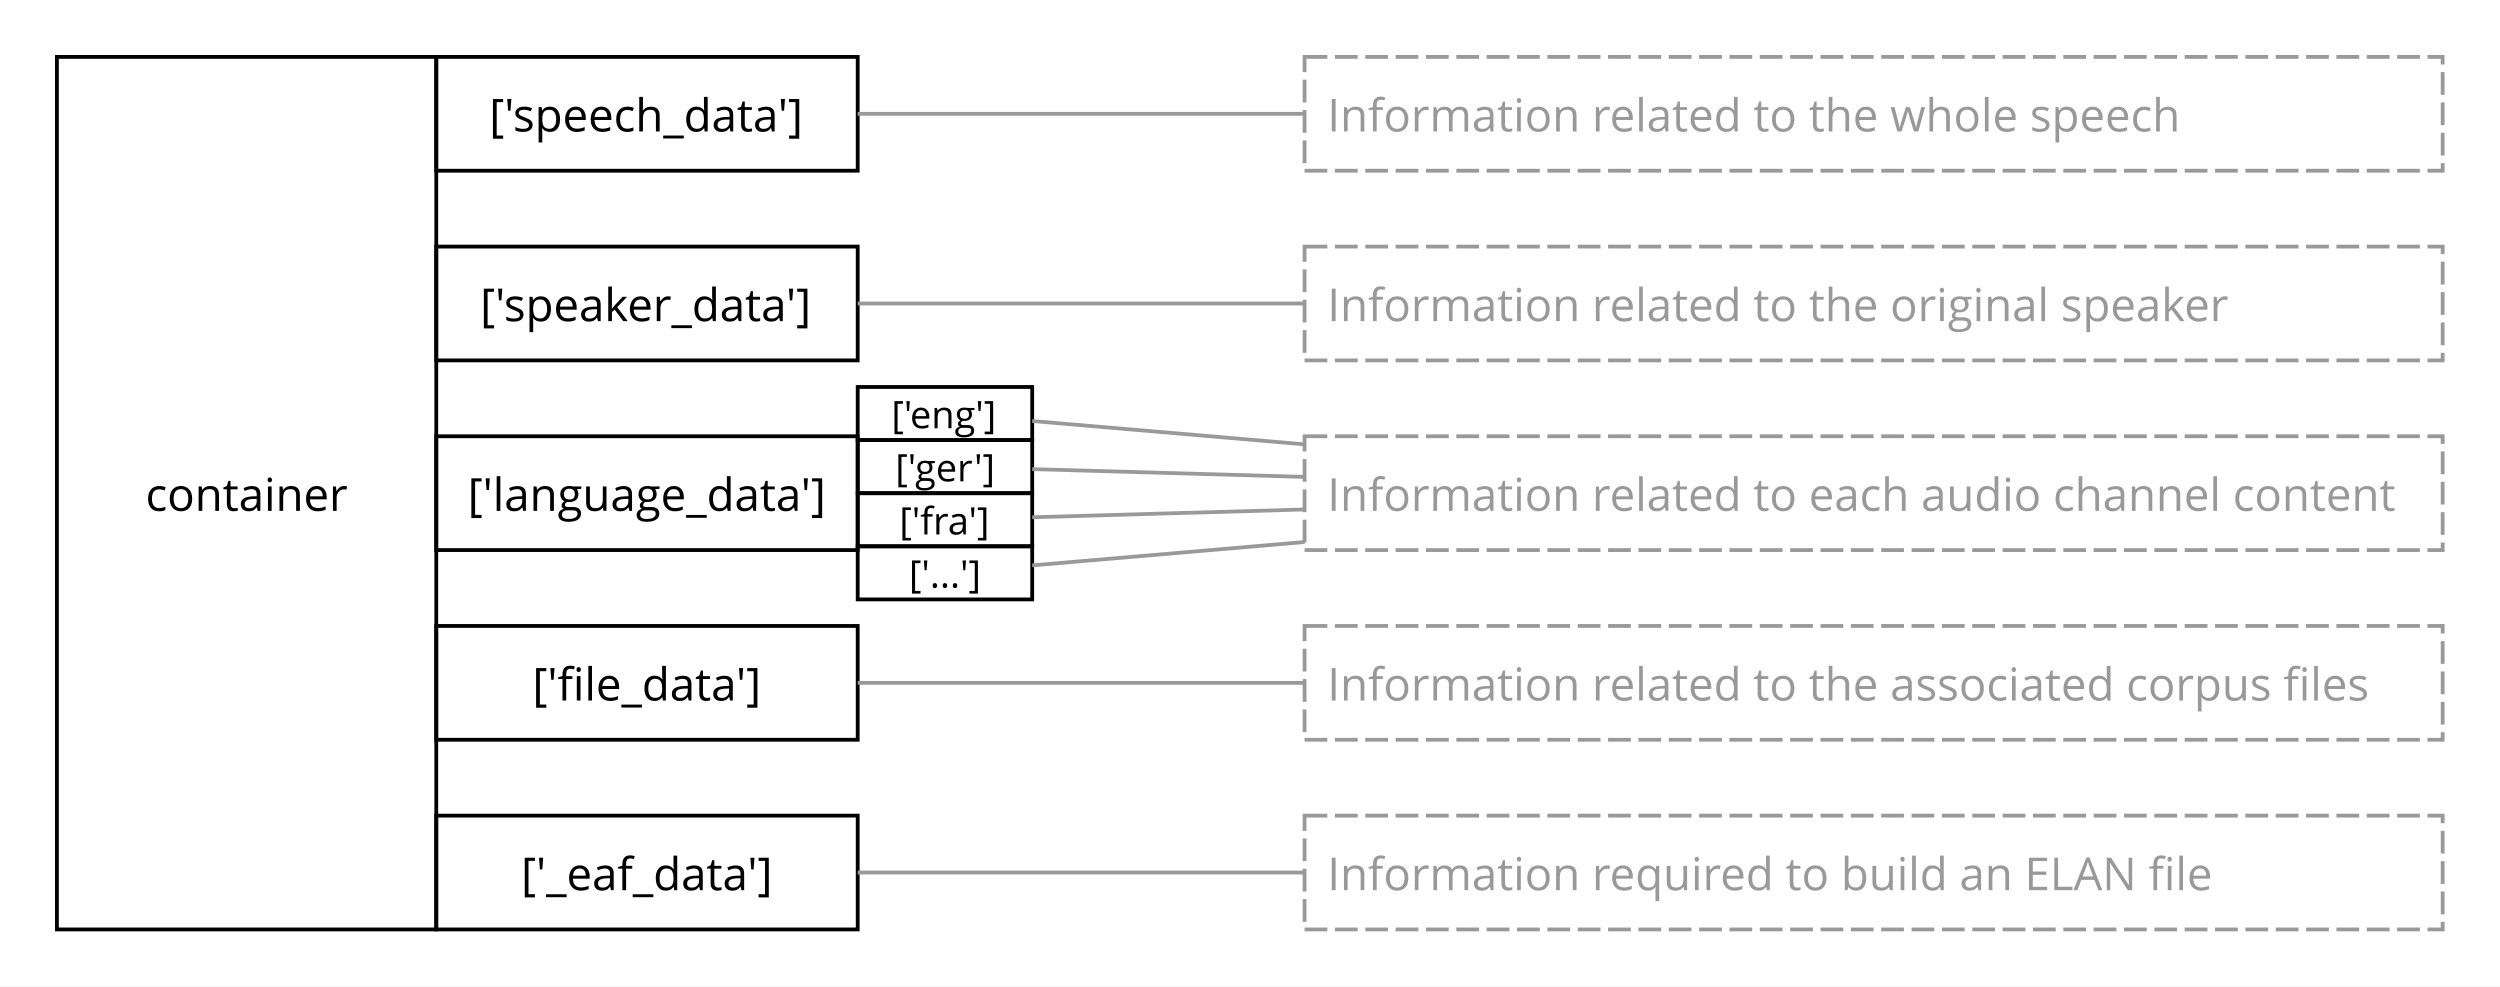
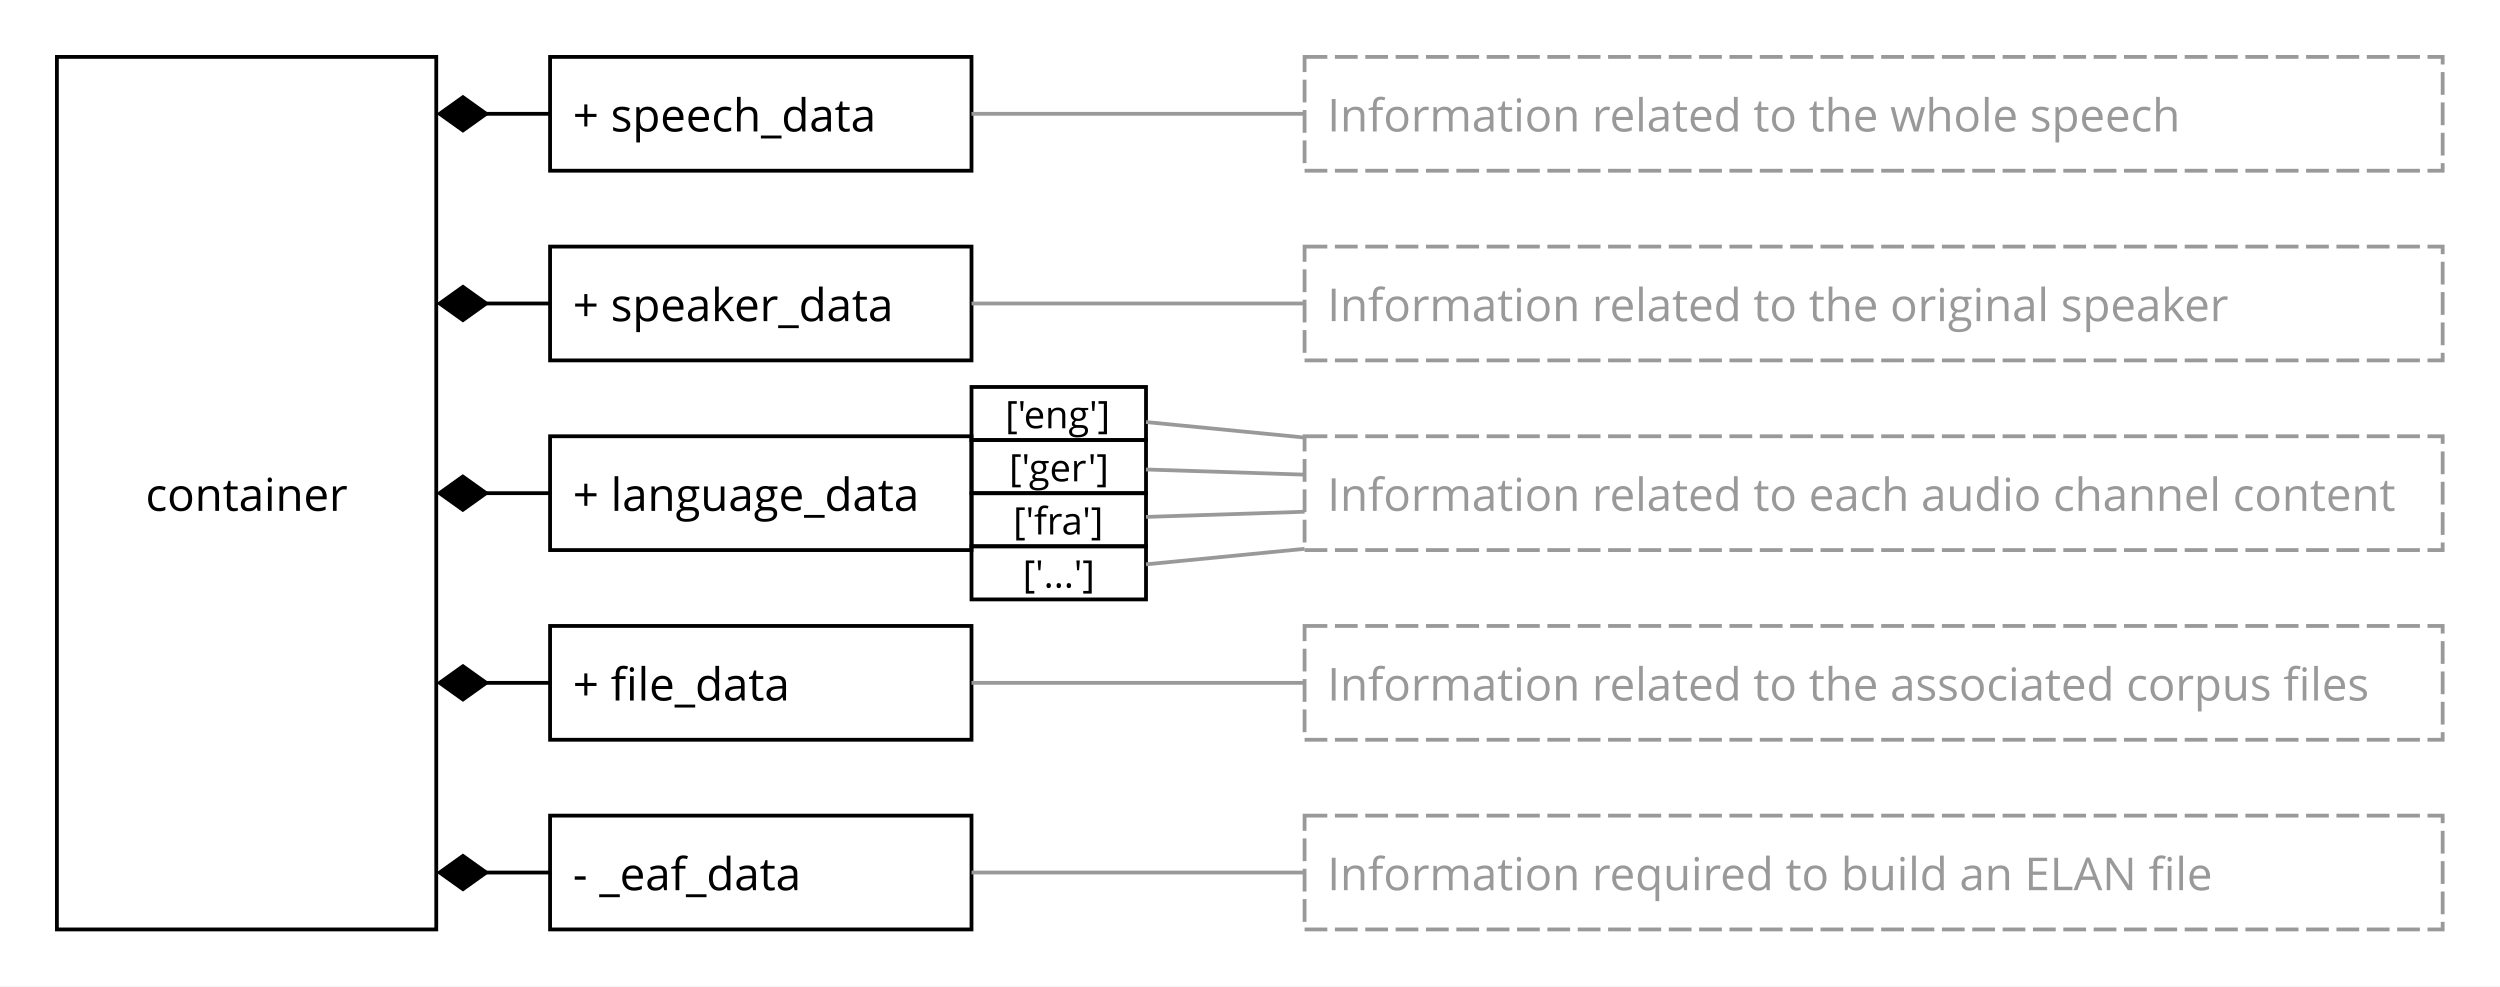
<svg xmlns="http://www.w3.org/2000/svg" fill-opacity="1" color-rendering="auto" color-interpolation="auto" text-rendering="auto" stroke="black" stroke-linecap="square" width="659" stroke-miterlimit="10" shape-rendering="auto" stroke-opacity="1" fill="black" stroke-dasharray="none" font-weight="normal" stroke-width="1" height="260" font-family="'Dialog'" font-style="normal" stroke-linejoin="miter" font-size="12px" stroke-dashoffset="0" image-rendering="auto">
  <defs id="genericDefs" />
  <g>
    <defs id="defs1">
      <clipPath clipPathUnits="userSpaceOnUse" id="clipPath1">
        <path d="M0 0 L659 0 L659 260 L0 260 L0 0 Z" />
      </clipPath>
      <clipPath clipPathUnits="userSpaceOnUse" id="clipPath2">
        <path d="M285 185 L944 185 L944 445 L285 445 L285 185 Z" />
      </clipPath>
    </defs>
    <g fill="white" text-rendering="geometricPrecision" shape-rendering="geometricPrecision" transform="translate(-285,-185)" stroke="white">
      <rect x="285" width="659" height="260" y="185" clip-path="url(#clipPath2)" stroke="none" />
    </g>
    <g text-rendering="geometricPrecision" stroke-miterlimit="1.45" shape-rendering="geometricPrecision" transform="matrix(1,0,0,1,-285,-185)" stroke-linecap="butt">
      <rect fill="none" x="300" width="100" height="230" y="200" clip-path="url(#clipPath2)" />
      <text x="323.366" xml:space="preserve" y="319.655" clip-path="url(#clipPath2)" font-family="'Open Sans'" stroke="none">container</text>
-       <rect fill="none" x="400" width="111.088" height="30" y="200" clip-path="url(#clipPath2)" />
-       <text x="413.972" xml:space="preserve" y="219.655" clip-path="url(#clipPath2)" font-family="'Open Sans'" stroke="none">['speech_data']</text>
-       <rect fill="none" x="400" width="111.088" height="30" y="250" clip-path="url(#clipPath2)" />
-       <text x="411.575" xml:space="preserve" y="269.655" clip-path="url(#clipPath2)" font-family="'Open Sans'" stroke="none">['speaker_data']</text>
-       <rect fill="none" x="400" width="111.088" height="30" y="300" clip-path="url(#clipPath2)" />
-       <text x="408.285" xml:space="preserve" y="319.655" clip-path="url(#clipPath2)" font-family="'Open Sans'" stroke="none">['language_data']</text>
-       <rect fill="none" x="400" width="111.088" height="30" y="350" clip-path="url(#clipPath2)" />
-       <text x="425.348" xml:space="preserve" y="369.655" clip-path="url(#clipPath2)" font-family="'Open Sans'" stroke="none">['file_data']</text>
-       <rect fill="none" x="400" width="111.088" height="30" y="400" clip-path="url(#clipPath2)" />
-       <text x="422.356" xml:space="preserve" y="419.655" clip-path="url(#clipPath2)" font-family="'Open Sans'" stroke="none">['_eaf_data']</text>
+       <rect fill="none" x="430" width="111.088" height="30" y="200" clip-path="url(#clipPath2)" />
+       <text x="436" xml:space="preserve" y="219.655" clip-path="url(#clipPath2)" font-family="'Open Sans'" stroke="none">+ speech_data</text>
+       <rect fill="none" x="430" width="111.088" height="30" y="250" clip-path="url(#clipPath2)" />
+       <text x="436" xml:space="preserve" y="269.655" clip-path="url(#clipPath2)" font-family="'Open Sans'" stroke="none">+ speaker_data</text>
+       <rect fill="none" x="430" width="111.088" height="30" y="300" clip-path="url(#clipPath2)" />
+       <text x="436" xml:space="preserve" y="319.655" clip-path="url(#clipPath2)" font-family="'Open Sans'" stroke="none">+ language_data</text>
+       <rect fill="none" x="430" width="111.088" height="30" y="350" clip-path="url(#clipPath2)" />
+       <text x="436" xml:space="preserve" y="369.655" clip-path="url(#clipPath2)" font-family="'Open Sans'" stroke="none">+ file_data</text>
+       <rect fill="none" x="430" width="111.088" height="30" y="400" clip-path="url(#clipPath2)" />
+       <text x="436" xml:space="preserve" y="419.655" clip-path="url(#clipPath2)" font-family="'Open Sans'" stroke="none">- _eaf_data</text>
      <rect x="628.886" y="200" clip-path="url(#clipPath2)" fill="none" width="300" stroke-dasharray="6,2" height="30" stroke="rgb(153,153,153)" />
      <text x="634.886" y="219.655" clip-path="url(#clipPath2)" fill="rgb(153,153,153)" font-family="'Open Sans'" stroke="none" xml:space="preserve">Information related to the whole speech</text>
      <rect x="628.886" y="250" clip-path="url(#clipPath2)" fill="none" width="300" stroke-dasharray="6,2" height="30" stroke="rgb(153,153,153)" />
      <text x="634.886" y="269.655" clip-path="url(#clipPath2)" fill="rgb(153,153,153)" font-family="'Open Sans'" stroke="none" xml:space="preserve">Information related to the original speaker</text>
      <rect x="628.886" y="300" clip-path="url(#clipPath2)" fill="none" width="300" stroke-dasharray="6,2" height="30" stroke="rgb(153,153,153)" />
      <text x="634.886" y="319.655" clip-path="url(#clipPath2)" fill="rgb(153,153,153)" font-family="'Open Sans'" stroke="none" xml:space="preserve">Information related to each audio channel content</text>
      <rect x="628.886" y="350" clip-path="url(#clipPath2)" fill="none" width="300" stroke-dasharray="6,2" height="30" stroke="rgb(153,153,153)" />
      <text x="634.886" y="369.655" clip-path="url(#clipPath2)" fill="rgb(153,153,153)" font-family="'Open Sans'" stroke="none" xml:space="preserve">Information related to the associated corpus files</text>
      <rect x="628.886" y="400" clip-path="url(#clipPath2)" fill="none" width="300" stroke-dasharray="6,2" height="30" stroke="rgb(153,153,153)" />
      <text x="634.886" y="419.655" clip-path="url(#clipPath2)" fill="rgb(153,153,153)" font-family="'Open Sans'" stroke="none" xml:space="preserve">Information required to build an ELAN file</text>
-       <rect fill="none" x="511.088" width="46" height="14" y="287.007" clip-path="url(#clipPath2)" />
-       <text x="519.972" font-size="10px" y="297.886" clip-path="url(#clipPath2)" font-family="'Open Sans'" stroke="none" xml:space="preserve">['eng']</text>
-       <rect fill="none" x="511.088" width="46" height="14" y="301.007" clip-path="url(#clipPath2)" />
-       <text x="521" font-size="10px" y="311.886" clip-path="url(#clipPath2)" font-family="'Open Sans'" stroke="none" xml:space="preserve">['ger']</text>
-       <rect fill="none" x="511.088" width="46" height="14" y="315.007" clip-path="url(#clipPath2)" />
-       <text x="522.069" font-size="10px" y="325.886" clip-path="url(#clipPath2)" font-family="'Open Sans'" stroke="none" xml:space="preserve">['fra']</text>
-       <rect fill="none" x="511.088" width="46" height="14" y="329.007" clip-path="url(#clipPath2)" />
-       <text x="524.593" font-size="10px" y="339.886" clip-path="url(#clipPath2)" font-family="'Open Sans'" stroke="none" xml:space="preserve">['...']</text>
-       <path fill="none" d="M511.088 215 L628.886 215" clip-path="url(#clipPath2)" stroke="rgb(153,153,153)" />
-       <path fill="none" d="M511.088 265 L628.886 265" clip-path="url(#clipPath2)" stroke="rgb(153,153,153)" />
-       <path fill="none" d="M511.088 365 L628.886 365" clip-path="url(#clipPath2)" stroke="rgb(153,153,153)" />
-       <path fill="none" d="M511.088 415 L628.886 415" clip-path="url(#clipPath2)" stroke="rgb(153,153,153)" />
-       <path fill="none" d="M557.088 295.979 L628.886 302.136" clip-path="url(#clipPath2)" stroke="rgb(153,153,153)" />
-       <path fill="none" d="M557.088 308.664 L628.886 310.715" clip-path="url(#clipPath2)" stroke="rgb(153,153,153)" />
-       <path fill="none" d="M557.088 321.348 L628.886 319.293" clip-path="url(#clipPath2)" stroke="rgb(153,153,153)" />
-       <path fill="none" d="M557.088 334.033 L628.886 327.872" clip-path="url(#clipPath2)" stroke="rgb(153,153,153)" />
+       <rect fill="none" x="541.088" width="46" height="14" y="287.007" clip-path="url(#clipPath2)" />
+       <text x="549.972" font-size="10px" y="297.886" clip-path="url(#clipPath2)" font-family="'Open Sans'" stroke="none" xml:space="preserve">['eng']</text>
+       <rect fill="none" x="541.088" width="46" height="14" y="301.007" clip-path="url(#clipPath2)" />
+       <text x="551" font-size="10px" y="311.886" clip-path="url(#clipPath2)" font-family="'Open Sans'" stroke="none" xml:space="preserve">['ger']</text>
+       <rect fill="none" x="541.088" width="46" height="14" y="315.007" clip-path="url(#clipPath2)" />
+       <text x="552.069" font-size="10px" y="325.886" clip-path="url(#clipPath2)" font-family="'Open Sans'" stroke="none" xml:space="preserve">['fra']</text>
+       <rect fill="none" x="541.088" width="46" height="14" y="329.007" clip-path="url(#clipPath2)" />
+       <text x="554.593" font-size="10px" y="339.886" clip-path="url(#clipPath2)" font-family="'Open Sans'" stroke="none" xml:space="preserve">['...']</text>
+       <path fill="none" d="M407.029 215 L430 215" clip-path="url(#clipPath2)" />
+       <path d="M400.029 215 L407.029 210 L414.029 215 L407.029 220 Z" clip-path="url(#clipPath2)" stroke="none" />
+       <path fill="none" d="M407.029 265 L430 265" clip-path="url(#clipPath2)" />
+       <path d="M400.029 265 L407.029 260 L414.029 265 L407.029 270 Z" clip-path="url(#clipPath2)" stroke="none" />
+       <path fill="none" d="M407 315 L430 315" clip-path="url(#clipPath2)" />
+       <path d="M400 315 L407 310 L414 315 L407 320 Z" clip-path="url(#clipPath2)" stroke="none" />
+       <path fill="none" d="M407.029 365 L430 365" clip-path="url(#clipPath2)" />
+       <path d="M400.029 365 L407.029 360 L414.029 365 L407.029 370 Z" clip-path="url(#clipPath2)" stroke="none" />
+       <path fill="none" d="M407.029 415 L430 415" clip-path="url(#clipPath2)" />
+       <path d="M400.029 415 L407.029 410 L414.029 415 L407.029 420 Z" clip-path="url(#clipPath2)" stroke="none" />
+       <path fill="none" d="M541.088 215 L628.886 215" clip-path="url(#clipPath2)" stroke="rgb(153,153,153)" />
+       <path fill="none" d="M541.088 265 L628.886 265" clip-path="url(#clipPath2)" stroke="rgb(153,153,153)" />
+       <path fill="none" d="M541.088 365 L628.886 365" clip-path="url(#clipPath2)" stroke="rgb(153,153,153)" />
+       <path fill="none" d="M541.088 415 L628.886 415" clip-path="url(#clipPath2)" stroke="rgb(153,153,153)" />
+       <path fill="none" d="M587.088 296.255 L628.886 300.34" clip-path="url(#clipPath2)" stroke="rgb(153,153,153)" />
+       <path fill="none" d="M587.088 308.755 L628.886 310.116" clip-path="url(#clipPath2)" stroke="rgb(153,153,153)" />
+       <path fill="none" d="M587.088 321.256 L628.886 319.893" clip-path="url(#clipPath2)" stroke="rgb(153,153,153)" />
+       <path fill="none" d="M587.088 333.757 L628.886 329.67" clip-path="url(#clipPath2)" stroke="rgb(153,153,153)" />
    </g>
  </g>
</svg>
